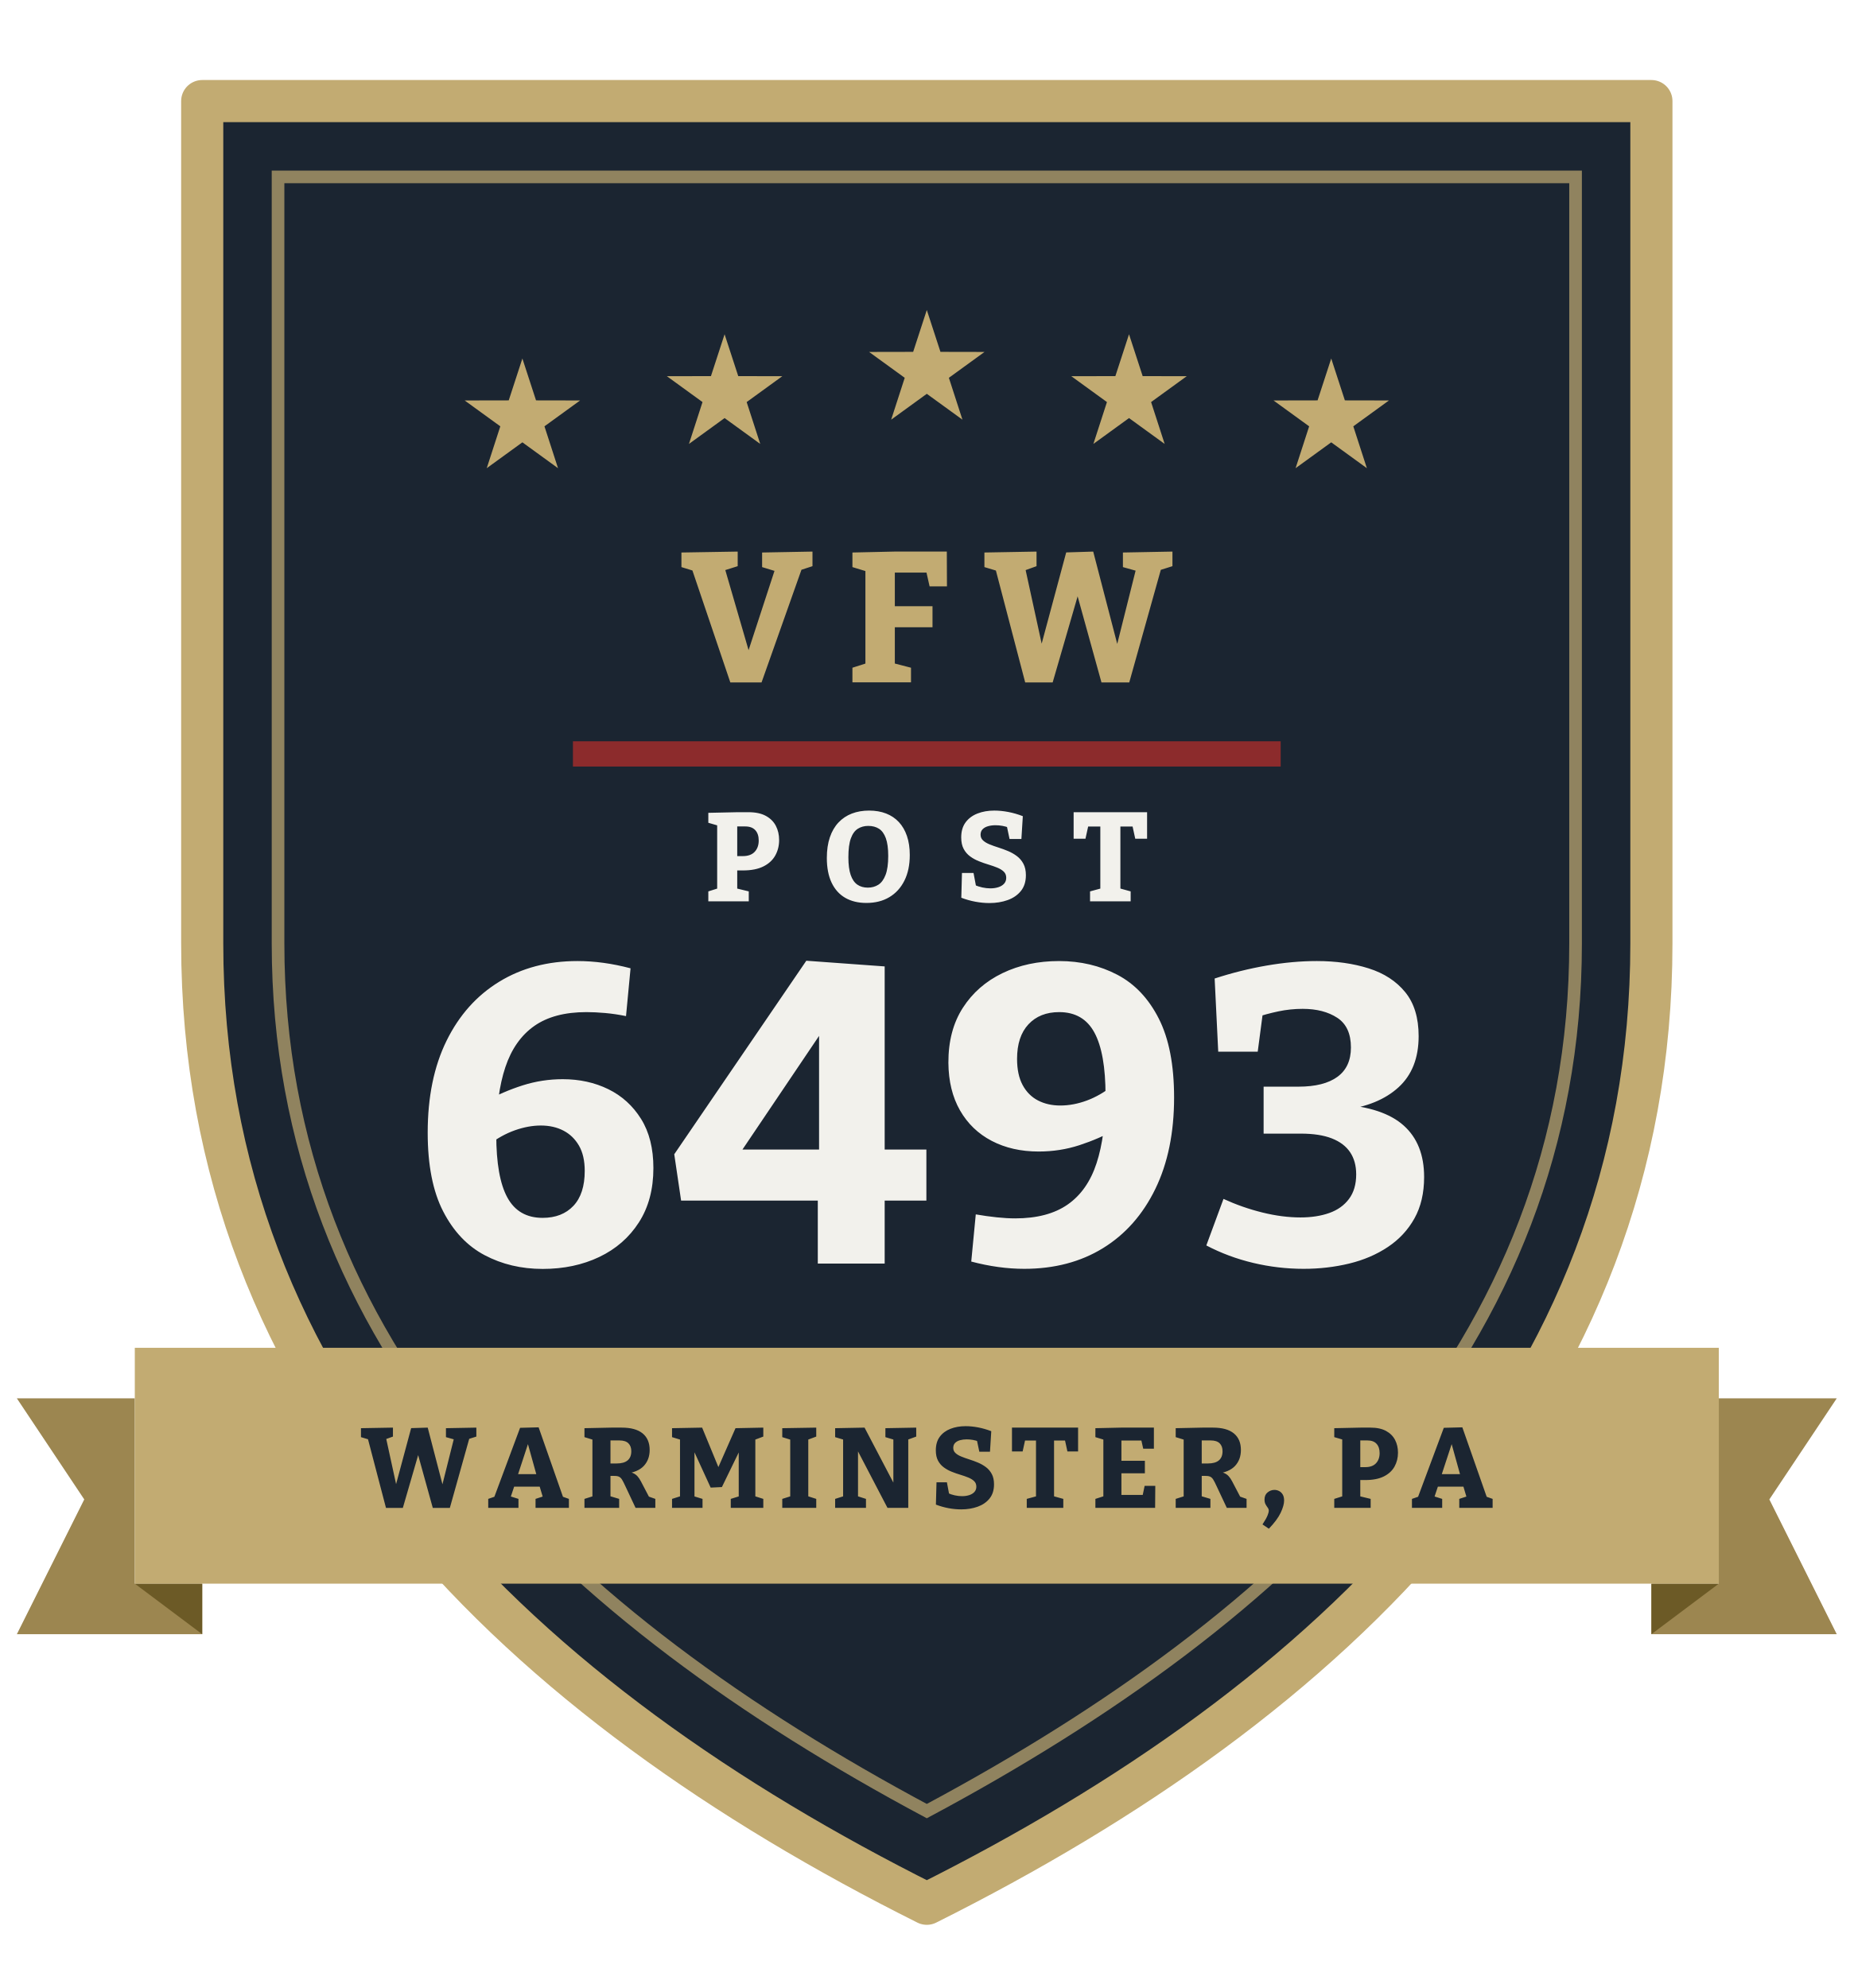
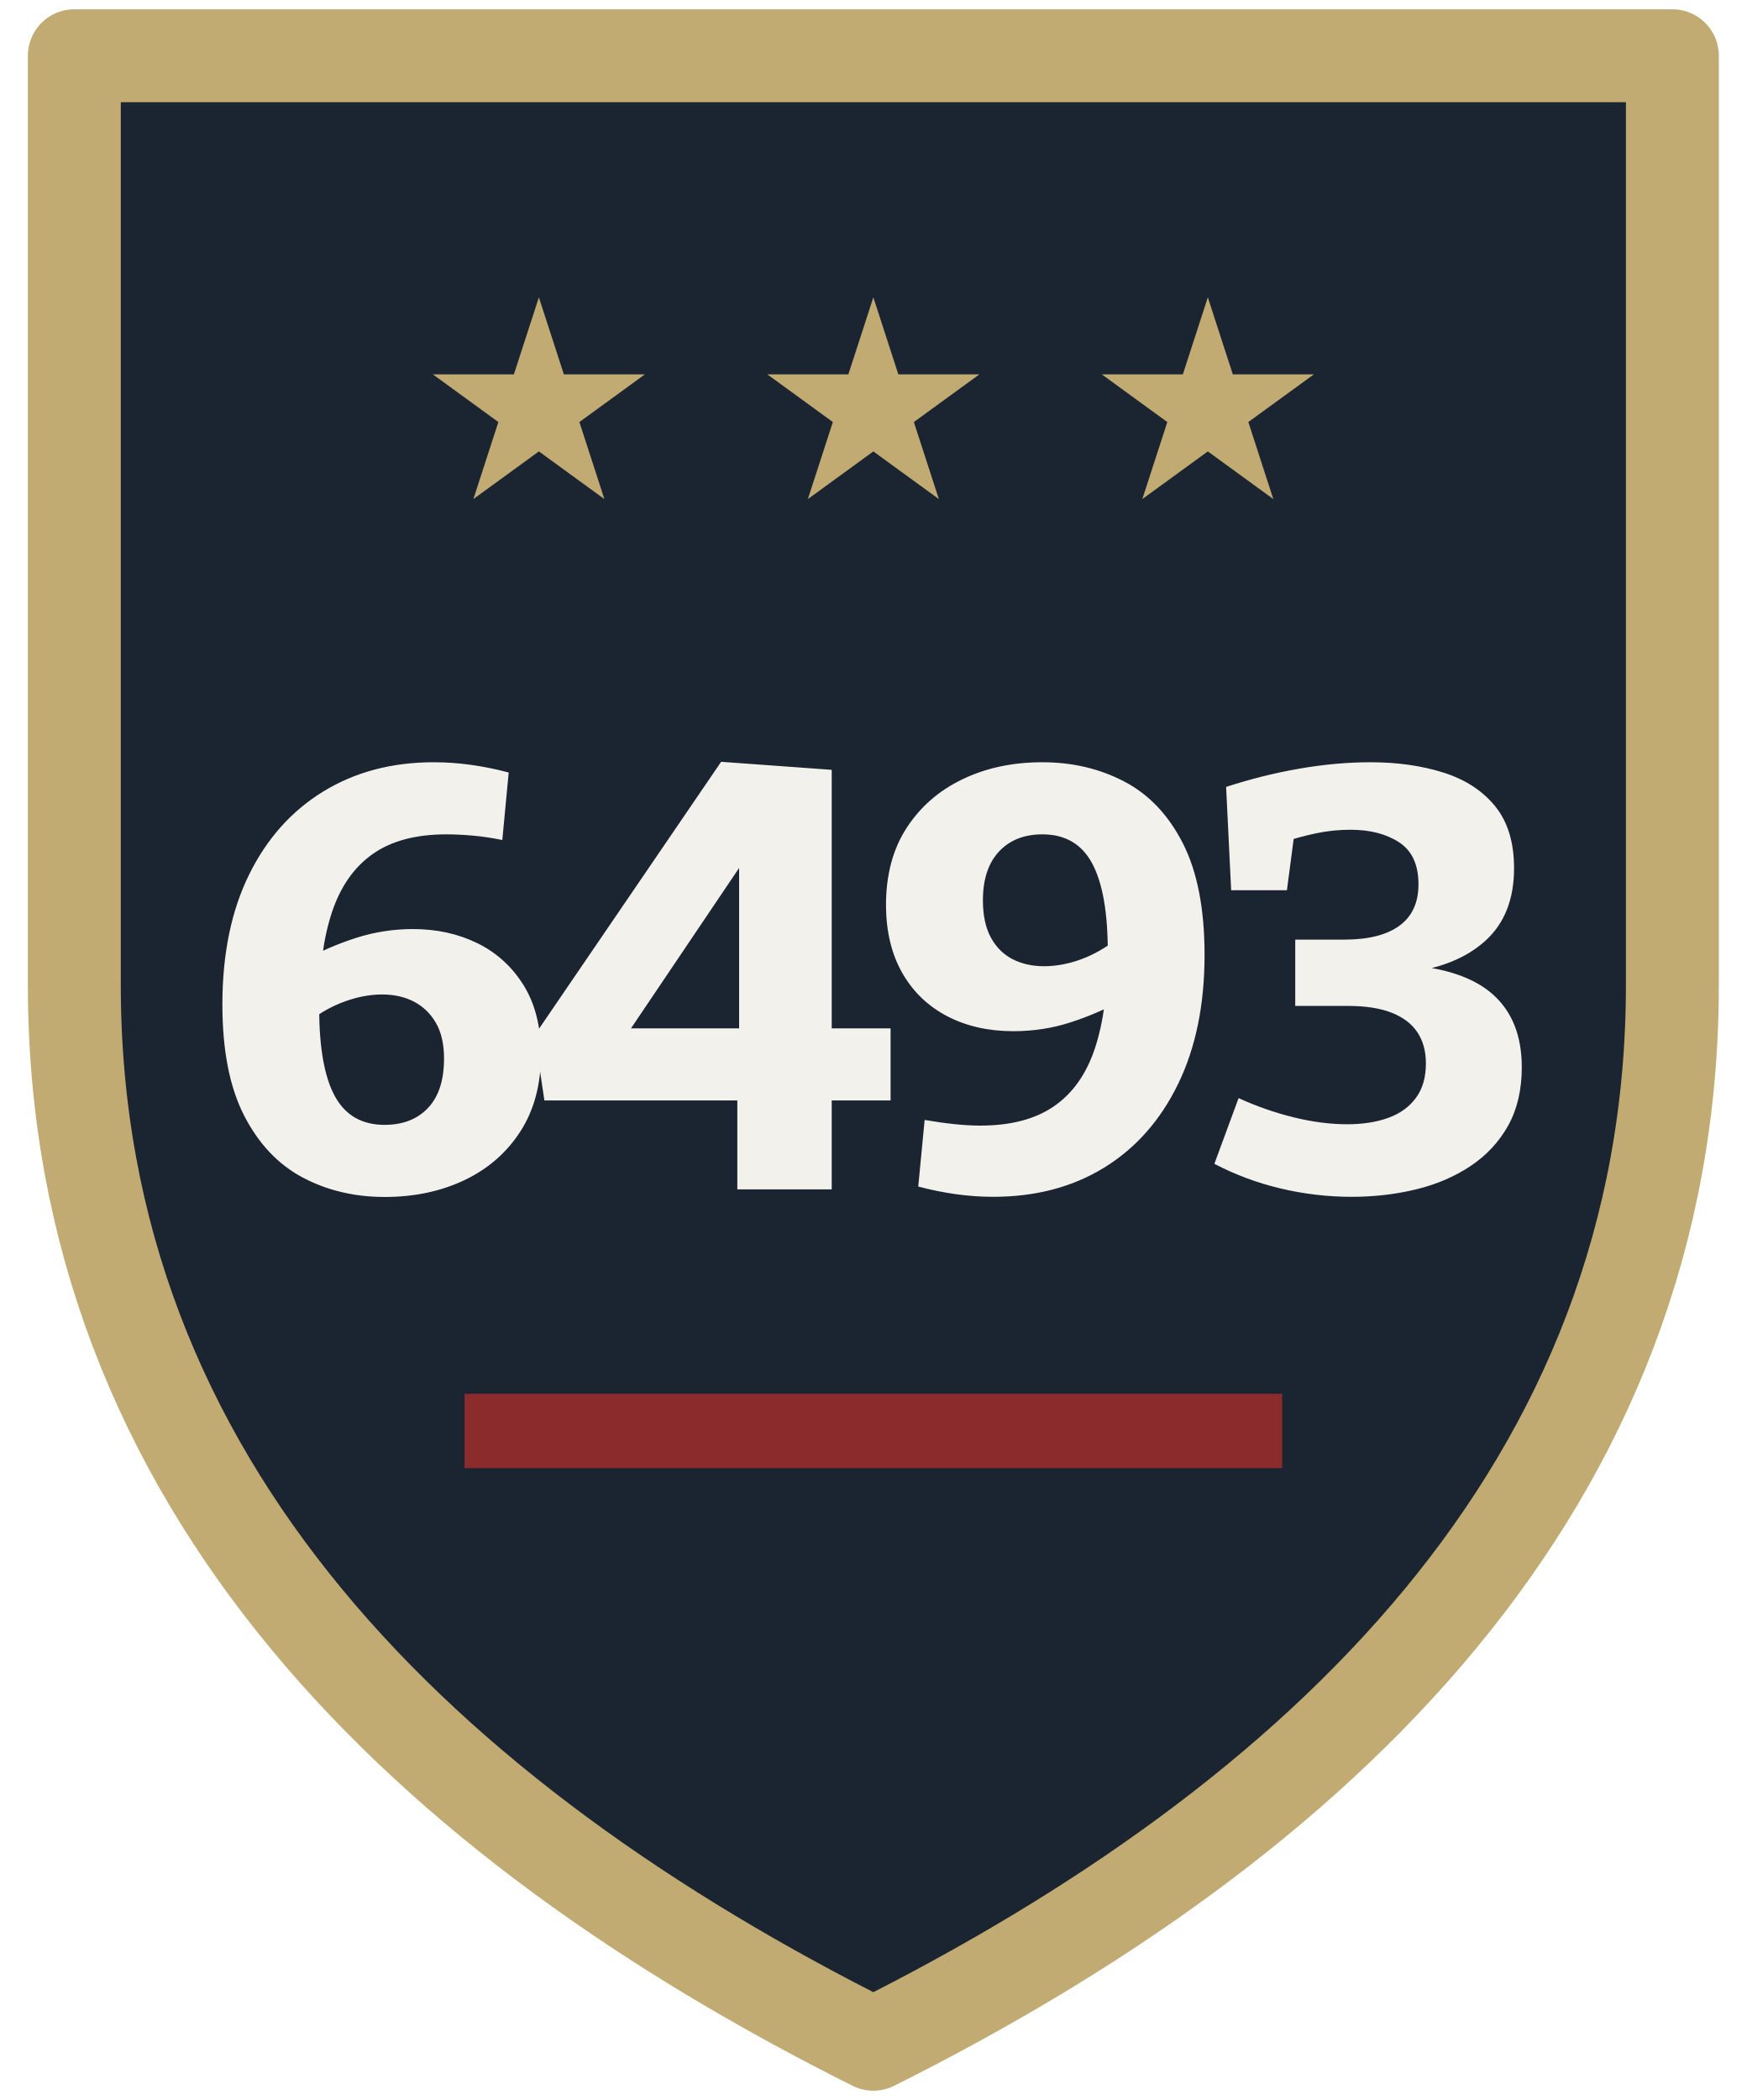
- <svg xmlns="http://www.w3.org/2000/svg" viewBox="-10 0 220 236" role="img" aria-labelledby="t">
-   <path d="M14 12H186V112C186 166 148 202 100 226C52 202 14 166 14 112Z" fill="#1b2531" stroke="#c2ab72" stroke-width="5" stroke-linejoin="round" />
-   <path d="M23 21H177V112C177 160 143 192 100 215C57 192 23 160 23 112Z" fill="none" stroke="#c2ab72" stroke-width="1.5" opacity=".7" />
-   <path d="M58 89.5H142" stroke="#8c2b2c" stroke-width="3" />
-   <path d="M52.00,42.56L53.62,47.53L58.85,47.54L54.62,50.61L56.23,55.58L52.00,52.51L47.77,55.58L49.38,50.61L45.15,47.54L50.38,47.53Z M76.00,39.68L77.62,44.65L82.85,44.66L78.62,47.73L80.23,52.70L76.00,49.63L71.77,52.70L73.38,47.73L69.15,44.66L74.38,44.65Z M100.00,36.80L101.62,41.77L106.85,41.78L102.62,44.85L104.23,49.82L100.00,46.75L95.77,49.82L97.38,44.85L93.15,41.78L98.38,41.77Z M124.00,39.68L125.62,44.65L130.85,44.66L126.62,47.73L128.23,52.70L124.00,49.63L119.77,52.70L121.38,47.73L117.15,44.66L122.38,44.65Z M148.00,42.56L149.62,47.53L154.85,47.54L150.62,50.61L152.23,55.58L148.00,52.51L143.77,55.58L145.38,50.61L141.15,47.54L146.38,47.53Z" fill="#c2ab72" />
-   <path d="M76.68 81.011 72.049 67.332 72.858 67.932 70.877 67.322V65.589L77.555 65.479V67.212L75.481 67.866L75.894 67.019L79.078 77.975H78.588L82.097 67.234L82.378 67.91L80.453 67.322V65.589L86.431 65.479V67.212L84.468 67.85L85.26 67.25L80.387 81.011ZM91.172 81.0V79.267L93.065 78.662L92.713 79.152V67.25L93.197 67.938L91.172 67.322V65.589L96.128 65.479H102.376L102.392 69.609H100.33L99.885 67.624L100.506 67.976H95.672L96.205 67.442V72.448L95.672 71.963H100.677V74.46H95.672L96.205 73.927V79.152L95.787 78.662L98.124 79.267V81.0ZM123.276 65.589 129.155 65.479V67.212L127.181 67.833L127.973 66.936L124.029 81.011H120.73L117.589 69.67L118.222 69.686L114.938 81.011H111.677L108.069 67.228L108.382 67.784L106.837 67.322V65.589L113.024 65.479V67.212L111.209 67.866L111.632 67.228L113.954 77.882L113.239 77.876L116.544 65.578L119.751 65.479L122.963 77.832L122.248 77.849L124.909 67.234L125.201 67.861L123.276 67.322Z" fill="#c2ab72" />
-   <path d="M78.164 103.332H77.024L77.5 102.969V105.853L77.17 105.406L78.869 105.819V107.0H74.069V105.819L75.482 105.373L75.119 105.853V97.599L75.539 98.101L74.069 97.674V96.493L77.549 96.418H78.831Q80.099 96.418 80.901 96.858Q81.704 97.299 82.088 98.045Q82.472 98.791 82.472 99.725Q82.472 100.73 82.017 101.553Q81.561 102.376 80.609 102.854Q79.656 103.332 78.164 103.332ZM78.452 98.109H77.136L77.5 97.745V101.994L77.024 101.63H78.167Q79.094 101.63 79.572 101.12Q80.05 100.61 80.05 99.774Q80.05 98.998 79.645 98.553Q79.24 98.109 78.452 98.109ZM92.83 107.191Q91.371 107.191 90.317 106.582Q89.264 105.972 88.699 104.778Q88.135 103.584 88.135 101.851Q88.135 100.456 88.493 99.401Q88.851 98.345 89.519 97.638Q90.186 96.931 91.105 96.579Q92.024 96.226 93.156 96.226Q94.277 96.226 95.168 96.573Q96.059 96.92 96.683 97.589Q97.307 98.259 97.643 99.243Q97.979 100.228 97.979 101.502Q97.979 103.269 97.341 104.544Q96.704 105.819 95.552 106.505Q94.401 107.191 92.83 107.191ZM93.002 105.373Q93.707 105.373 94.249 105.028Q94.791 104.683 95.106 103.859Q95.421 103.036 95.421 101.604Q95.421 100.284 95.136 99.502Q94.851 98.72 94.324 98.382Q93.797 98.045 93.051 98.045Q92.35 98.045 91.816 98.381Q91.281 98.716 90.987 99.524Q90.692 100.332 90.692 101.769Q90.692 103.074 90.964 103.863Q91.236 104.653 91.75 105.013Q92.264 105.373 93.002 105.373ZM106.382 99.091Q106.382 99.5 106.675 99.77Q106.967 100.04 107.446 100.235Q107.924 100.43 108.501 100.612Q109.079 100.794 109.649 101.034Q110.219 101.274 110.697 101.634Q111.175 101.994 111.467 102.543Q111.76 103.093 111.76 103.895Q111.76 105.035 111.171 105.766Q110.582 106.498 109.6 106.85Q108.617 107.203 107.432 107.203Q106.619 107.203 105.769 107.045Q104.92 106.888 104.095 106.573L104.174 103.632H105.546L105.884 105.429L105.662 105.043Q106.094 105.245 106.587 105.352Q107.08 105.459 107.545 105.459Q108.062 105.459 108.49 105.322Q108.917 105.185 109.172 104.906Q109.427 104.626 109.427 104.206Q109.427 103.76 109.141 103.481Q108.854 103.201 108.376 103.004Q107.897 102.808 107.327 102.637Q106.757 102.466 106.186 102.239Q105.614 102.013 105.136 101.66Q104.657 101.308 104.371 100.768Q104.084 100.228 104.084 99.41Q104.084 98.326 104.603 97.625Q105.122 96.924 106.013 96.575Q106.904 96.226 108.014 96.226Q108.805 96.226 109.671 96.391Q110.537 96.556 111.396 96.89L111.227 99.597H109.821L109.484 98.004L109.739 98.251Q109.375 98.112 108.968 98.039Q108.561 97.966 108.149 97.966Q107.68 97.966 107.275 98.079Q106.87 98.191 106.626 98.439Q106.382 98.686 106.382 99.091ZM119.376 107.0V105.819L121.015 105.373L120.595 105.965V97.756L121.071 98.12H118.724L119.249 97.666L118.832 99.564H117.426V96.418H126.145V99.564H124.739L124.345 97.756L124.847 98.12H122.5L122.976 97.756V105.965L122.579 105.373L124.195 105.819V107.0Z" fill="#f2f1ec" />
-   <path d="M47.987 135.912 47.625 130.75Q49.712 129.588 52.025 128.85Q54.337 128.113 56.787 128.113Q59.775 128.113 62.2 129.3Q64.625 130.488 66.088 132.831Q67.55 135.175 67.55 138.662Q67.55 142.438 65.825 145.119Q64.1 147.8 61.125 149.219Q58.15 150.637 54.412 150.637Q50.6 150.637 47.512 149.0Q44.425 147.363 42.594 143.8Q40.762 140.238 40.762 134.463Q40.762 128.1 43.0 123.55Q45.237 119.0 49.25 116.544Q53.262 114.088 58.537 114.088Q61.575 114.088 64.838 114.95L64.3 120.625Q63.013 120.362 61.812 120.256Q60.612 120.15 59.6 120.15Q55.75 120.15 53.406 121.8Q51.062 123.45 49.981 126.681Q48.9 129.912 48.9 134.725Q48.9 139.75 50.219 142.162Q51.537 144.575 54.4 144.575Q56.712 144.575 58.056 143.15Q59.4 141.725 59.4 139.0Q59.4 137.188 58.719 136.006Q58.037 134.825 56.875 134.219Q55.712 133.613 54.188 133.613Q52.712 133.613 51.106 134.181Q49.5 134.75 47.987 135.912ZM87.062 140.938 89.025 142.525H70.838L70.025 137.025L85.7 114.05L95.0 114.725V137.863L93.038 136.463H99.95V142.525H93.038L95.0 140.938V150.0H87.062ZM89.175 136.463 87.213 137.863V118.487L89.925 118.95L76.225 139.275L74.688 136.463ZM122.113 128.85 122.488 134.05Q120.438 135.188 118.125 135.944Q115.812 136.7 113.275 136.7Q110.125 136.7 107.706 135.438Q105.288 134.175 103.938 131.812Q102.588 129.45 102.562 126.162Q102.55 122.325 104.275 119.644Q106.0 116.963 108.981 115.525Q111.963 114.088 115.7 114.088Q119.513 114.088 122.619 115.719Q125.725 117.35 127.537 120.925Q129.35 124.5 129.35 130.287Q129.35 136.562 127.125 141.137Q124.9 145.713 120.913 148.169Q116.925 150.625 111.562 150.625Q108.538 150.625 105.275 149.762L105.812 144.162Q107.112 144.387 108.306 144.512Q109.5 144.637 110.487 144.637Q114.363 144.637 116.725 142.988Q119.088 141.338 120.15 138.081Q121.213 134.825 121.213 130.025Q121.213 125.037 119.9 122.594Q118.588 120.15 115.713 120.15Q113.413 120.15 112.062 121.6Q110.713 123.05 110.713 125.7Q110.713 127.588 111.375 128.812Q112.038 130.037 113.194 130.637Q114.35 131.238 115.85 131.238Q117.4 131.238 119.0 130.644Q120.6 130.05 122.113 128.85ZM144.725 150.625Q141.7 150.625 138.75 149.925Q135.8 149.225 133.175 147.85L135.213 142.325Q137.45 143.35 139.825 143.938Q142.2 144.525 144.35 144.525Q146.275 144.525 147.762 144.0Q149.25 143.475 150.106 142.331Q150.963 141.188 150.963 139.412Q150.963 137.863 150.244 136.788Q149.525 135.713 148.075 135.144Q146.625 134.575 144.388 134.575H139.975V129.0H144.113Q147.138 129.0 148.738 127.831Q150.338 126.662 150.338 124.35Q150.338 121.888 148.719 120.825Q147.1 119.763 144.613 119.763Q143.15 119.763 141.725 120.062Q140.3 120.362 138.925 120.825L139.938 119.825L139.275 124.85H134.588L134.163 116.162Q137.225 115.162 140.331 114.625Q143.438 114.088 146.288 114.088Q149.688 114.088 152.438 114.956Q155.188 115.825 156.781 117.781Q158.375 119.737 158.375 123.0Q158.375 126.9 155.981 129.081Q153.588 131.262 149.413 131.762L149.113 131.113Q154.188 131.45 156.606 133.619Q159.025 135.787 159.025 139.725Q159.025 142.575 157.881 144.631Q156.738 146.688 154.725 148.031Q152.713 149.375 150.131 150.0Q147.55 150.625 144.725 150.625Z" fill="#f2f1ec" />
-   <path d="M6 166H-8L0 178L-8 194H14V188H6ZM194 166H208L200 178L208 194H186V188H194Z" fill="#9c8650" />
-   <path d="M6 188L14 194V188ZM194 188L186 194V188Z" fill="#6c5a26" />
-   <path d="M6 160H194V188H6Z" fill="#c2ab72" />
-   <path d="M42.929 169.543 46.537 169.476V170.539L45.325 170.92L45.811 170.37L43.391 179.007H41.366L39.439 172.048L39.827 172.058L37.812 179.007H35.811L33.597 170.549L33.789 170.89L32.841 170.606V169.543L36.638 169.476V170.539L35.524 170.94L35.784 170.549L37.208 177.086L36.769 177.083L38.798 169.536L40.765 169.476L42.736 177.056L42.298 177.066L43.931 170.552L44.11 170.937L42.929 170.606ZM56.935 178.025 56.388 177.535 57.522 177.937V179.0H53.563V177.937L54.667 177.576L54.471 177.873L53.975 176.212L54.296 176.482H50.86L51.106 176.236L50.573 177.832L50.516 177.616L51.535 177.937V179.0H47.947V177.937L49.051 177.555L48.568 177.974L51.727 169.499L53.928 169.442ZM51.397 175.284 51.255 175.001H53.948L53.742 175.331L52.429 170.606L52.929 170.617ZM59.368 179.0V177.937L60.58 177.555L60.313 177.967V170.569L60.691 171.011L59.368 170.606V169.543L62.541 169.476H63.79Q65.433 169.476 66.27 170.161Q67.107 170.846 67.107 172.132Q67.107 173.273 66.412 174.022Q65.717 174.771 64.215 174.95L64.228 174.707Q64.755 174.717 65.094 174.857Q65.433 174.997 65.658 175.247Q65.882 175.497 66.064 175.848L67.124 177.873L66.523 177.495L67.779 177.937V179.0H65.433L64.218 176.415Q63.985 175.905 63.822 175.642Q63.658 175.379 63.43 175.286Q63.202 175.193 62.753 175.203L62.109 175.213L62.456 174.916V177.967L62.18 177.545L63.486 177.937V179.0ZM62.456 174.262 62.109 173.732H63.182Q64.056 173.732 64.492 173.365Q64.927 172.999 64.927 172.277Q64.927 171.676 64.583 171.337Q64.238 170.998 63.52 170.998H62.109L62.456 170.671ZM80.594 170.539 79.362 171.001 79.649 170.458V177.967L79.362 177.545L80.594 177.937V179.0H76.733V177.937L78.025 177.535L77.678 177.967V171.744L78.002 171.757L75.68 176.533L74.347 176.597L72.119 171.737L72.426 171.734V177.967L72.197 177.576L73.381 177.937V179.0H69.763V177.937L70.995 177.545L70.708 177.967V170.458L70.995 170.981L69.763 170.606V169.543L73.334 169.476L75.386 174.457H75.133L77.296 169.543L80.594 169.476ZM86.878 170.539 85.717 170.971 85.933 170.66V177.866L85.717 177.566L86.878 177.937V179.0H82.845V177.937L83.986 177.576L83.79 177.866V170.66L84.056 170.981L82.845 170.606V169.543L86.878 169.476ZM95.086 169.543 98.745 169.476V170.539L97.502 170.991L97.8 170.549V179.0H95.332L91.539 171.73L91.836 171.727V177.967L91.519 177.535L92.781 177.937V179.0H89.122V177.937L90.385 177.535L90.067 177.967V170.559L90.273 170.951L89.122 170.606V169.543L92.612 169.476L96.338 176.587L96.031 176.59V170.556L96.348 170.984L95.086 170.606ZM103.139 171.882Q103.139 172.25 103.402 172.493Q103.665 172.736 104.096 172.911Q104.526 173.087 105.046 173.251Q105.565 173.414 106.078 173.63Q106.591 173.846 107.022 174.17Q107.452 174.494 107.715 174.989Q107.978 175.483 107.978 176.206Q107.978 177.232 107.449 177.89Q106.919 178.548 106.035 178.865Q105.15 179.182 104.084 179.182Q103.351 179.182 102.587 179.041Q101.823 178.899 101.08 178.615L101.151 175.969H102.386L102.69 177.586L102.491 177.238Q102.879 177.421 103.323 177.517Q103.766 177.613 104.185 177.613Q104.651 177.613 105.035 177.49Q105.42 177.367 105.65 177.115Q105.879 176.864 105.879 176.486Q105.879 176.084 105.621 175.833Q105.363 175.581 104.933 175.404Q104.502 175.227 103.989 175.073Q103.476 174.92 102.962 174.715Q102.447 174.511 102.017 174.194Q101.586 173.877 101.328 173.391Q101.07 172.905 101.07 172.169Q101.07 171.194 101.537 170.562Q102.005 169.931 102.806 169.618Q103.608 169.304 104.607 169.304Q105.319 169.304 106.099 169.452Q106.878 169.601 107.651 169.901L107.499 172.338H106.234L105.93 170.903L106.159 171.126Q105.832 171.001 105.466 170.935Q105.1 170.87 104.728 170.87Q104.306 170.87 103.942 170.971Q103.578 171.072 103.358 171.295Q103.139 171.518 103.139 171.882ZM111.863 179.0V177.937L113.338 177.535L112.96 178.069V170.681L113.389 171.008H111.276L111.748 170.6L111.374 172.307H110.108V169.476H117.955V172.307H116.689L116.335 170.681L116.787 171.008H114.675L115.103 170.681V178.069L114.745 177.535L116.2 177.937V179.0ZM125.853 176.388H127.118L127.098 179.0H120.01V177.937L121.232 177.545L120.955 177.967V170.562L121.222 170.974L120.01 170.606V169.543L123.051 169.476H126.953V171.98H125.687L125.404 170.721L125.795 171.008H122.771L123.099 170.681V173.742L122.771 173.414H125.883V174.896H122.771L123.099 174.518V177.795L122.771 177.468H125.961L125.559 177.795ZM129.541 179.0V177.937L130.753 177.555L130.486 177.967V170.569L130.864 171.011L129.541 170.606V169.543L132.714 169.476H133.963Q135.606 169.476 136.443 170.161Q137.28 170.846 137.28 172.132Q137.28 173.273 136.585 174.022Q135.89 174.771 134.388 174.95L134.401 174.707Q134.928 174.717 135.267 174.857Q135.606 174.997 135.831 175.247Q136.055 175.497 136.237 175.848L137.297 177.873L136.696 177.495L137.952 177.937V179.0H135.606L134.391 176.415Q134.158 175.905 133.995 175.642Q133.831 175.379 133.603 175.286Q133.375 175.193 132.927 175.203L132.282 175.213L132.63 174.916V177.967L132.353 177.545L133.659 177.937V179.0ZM132.63 174.262 132.282 173.732H133.355Q134.229 173.732 134.665 173.365Q135.1 172.999 135.1 172.277Q135.1 171.676 134.756 171.337Q134.411 170.998 133.693 170.998H132.282L132.63 170.671ZM139.842 180.968Q140.294 180.279 140.443 179.899Q140.591 179.52 140.591 179.354Q140.591 179.152 140.461 178.978Q140.331 178.804 140.206 178.58Q140.082 178.355 140.082 178.011Q140.082 177.461 140.448 177.166Q140.814 176.87 141.259 176.87Q141.546 176.87 141.808 177.002Q142.069 177.134 142.238 177.409Q142.407 177.684 142.407 178.133Q142.407 178.716 142.004 179.575Q141.6 180.434 140.598 181.477ZM152.046 175.699H151.02L151.449 175.372V177.967L151.152 177.566L152.68 177.937V179.0H148.36V177.937L149.633 177.535L149.305 177.967V170.539L149.683 170.991L148.36 170.606V169.543L151.492 169.476H152.647Q153.787 169.476 154.51 169.872Q155.232 170.269 155.578 170.94Q155.924 171.612 155.924 172.452Q155.924 173.357 155.514 174.098Q155.104 174.839 154.246 175.269Q153.389 175.699 152.046 175.699ZM152.306 170.998H151.121L151.449 170.671V174.494L151.02 174.167H152.049Q152.883 174.167 153.313 173.708Q153.744 173.249 153.744 172.496Q153.744 171.798 153.379 171.398Q153.015 170.998 152.306 170.998ZM166.569 178.025 166.022 177.535 167.156 177.937V179.0H163.197V177.937L164.301 177.576L164.105 177.873L163.609 176.212L163.929 176.482H160.494L160.74 176.236L160.207 177.832L160.149 177.616L161.169 177.937V179.0H157.581V177.937L158.685 177.555L158.202 177.974L161.361 169.499L163.561 169.442ZM161.03 175.284 160.888 175.001H163.582L163.376 175.331L162.063 170.606L162.562 170.617Z" fill="#1b2531" />
+ <svg xmlns="http://www.w3.org/2000/svg" viewBox="6 6 188 226" role="img" aria-labelledby="t">
+   <path d="M14 12H186V112C186 166 148 202 100 226C52 202 14 166 14 112Z" fill="#1b2531" stroke="#c2ab72" stroke-width="10" stroke-linejoin="round" />
+   <path d="M64.00,38.00L66.69,46.29L75.41,46.29L68.36,51.42L71.05,59.71L64.00,54.58L56.95,59.71L59.64,51.42L52.59,46.29L61.31,46.29Z M100.00,38.00L102.69,46.29L111.41,46.29L104.36,51.42L107.05,59.71L100.00,54.58L92.95,59.71L95.64,51.42L88.59,46.29L97.31,46.29Z M136.00,38.00L138.69,46.29L147.41,46.29L140.36,51.42L143.05,59.71L136.00,54.58L128.95,59.71L131.64,51.42L124.59,46.29L133.31,46.29Z" fill="#c2ab72" />
+   <path d="M39.184 115.968 38.72 109.36Q41.392 107.872 44.352 106.928Q47.312 105.984 50.448 105.984Q54.272 105.984 57.376 107.504Q60.48 109.024 62.352 112.024Q64.224 115.024 64.224 119.488Q64.224 124.32 62.016 127.752Q59.808 131.184 56.0 133.0Q52.192 134.816 47.408 134.816Q42.528 134.816 38.576 132.72Q34.624 130.624 32.28 126.064Q29.936 121.504 29.936 114.112Q29.936 105.968 32.8 100.144Q35.664 94.32 40.8 91.176Q45.936 88.032 52.688 88.032Q56.576 88.032 60.752 89.136L60.064 96.4Q58.416 96.064 56.88 95.928Q55.344 95.792 54.048 95.792Q49.12 95.792 46.12 97.904Q43.12 100.016 41.736 104.152Q40.352 108.288 40.352 114.448Q40.352 120.88 42.04 123.968Q43.728 127.056 47.392 127.056Q50.352 127.056 52.072 125.232Q53.792 123.408 53.792 119.92Q53.792 117.6 52.92 116.088Q52.048 114.576 50.56 113.8Q49.072 113.024 47.12 113.024Q45.232 113.024 43.176 113.752Q41.12 114.48 39.184 115.968ZM85.36 122.4 87.872 124.432H64.592L63.552 117.392L83.616 87.984L95.52 88.848V118.464L93.008 116.672H101.856V124.432H93.008L95.52 122.4V134.0H85.36ZM88.064 116.672 85.552 118.464V93.664L89.024 94.256L71.488 120.272L69.52 116.672ZM126.384 106.928 126.864 113.584Q124.24 115.04 121.28 116.008Q118.32 116.976 115.072 116.976Q111.04 116.976 107.944 115.36Q104.848 113.744 103.12 110.72Q101.392 107.696 101.36 103.488Q101.344 98.576 103.552 95.144Q105.76 91.712 109.576 89.872Q113.392 88.032 118.176 88.032Q123.056 88.032 127.032 90.12Q131.008 92.208 133.328 96.784Q135.648 101.36 135.648 108.768Q135.648 116.8 132.8 122.656Q129.952 128.512 124.848 131.656Q119.744 134.8 112.88 134.8Q109.008 134.8 104.832 133.696L105.52 126.528Q107.184 126.816 108.712 126.976Q110.24 127.136 111.504 127.136Q116.464 127.136 119.488 125.024Q122.512 122.912 123.872 118.744Q125.232 114.576 125.232 108.432Q125.232 102.048 123.552 98.92Q121.872 95.792 118.192 95.792Q115.248 95.792 113.52 97.648Q111.792 99.504 111.792 102.896Q111.792 105.312 112.64 106.88Q113.488 108.448 114.968 109.216Q116.448 109.984 118.368 109.984Q120.352 109.984 122.4 109.224Q124.448 108.464 126.384 106.928ZM151.488 134.8Q147.616 134.8 143.84 133.904Q140.064 133.008 136.704 131.248L139.312 124.176Q142.176 125.488 145.216 126.24Q148.256 126.992 151.008 126.992Q153.472 126.992 155.376 126.32Q157.28 125.648 158.376 124.184Q159.472 122.72 159.472 120.448Q159.472 118.464 158.552 117.088Q157.632 115.712 155.776 114.984Q153.92 114.256 151.056 114.256H145.408V107.12H150.704Q154.576 107.12 156.624 105.624Q158.672 104.128 158.672 101.168Q158.672 98.016 156.6 96.656Q154.528 95.296 151.344 95.296Q149.472 95.296 147.648 95.68Q145.824 96.064 144.064 96.656L145.36 95.376L144.512 101.808H138.512L137.968 90.688Q141.888 89.408 145.864 88.72Q149.84 88.032 153.488 88.032Q157.84 88.032 161.36 89.144Q164.88 90.256 166.92 92.76Q168.96 95.264 168.96 99.44Q168.96 104.432 165.896 107.224Q162.832 110.016 157.488 110.656L157.104 109.824Q163.6 110.256 166.696 113.032Q169.792 115.808 169.792 120.848Q169.792 124.496 168.328 127.128Q166.864 129.76 164.288 131.48Q161.712 133.2 158.408 134.0Q155.104 134.8 151.488 134.8Z" fill="#f2f1ec" />
+   <path d="M56 160H144" stroke="#8c2b2c" stroke-width="8" />
</svg>
